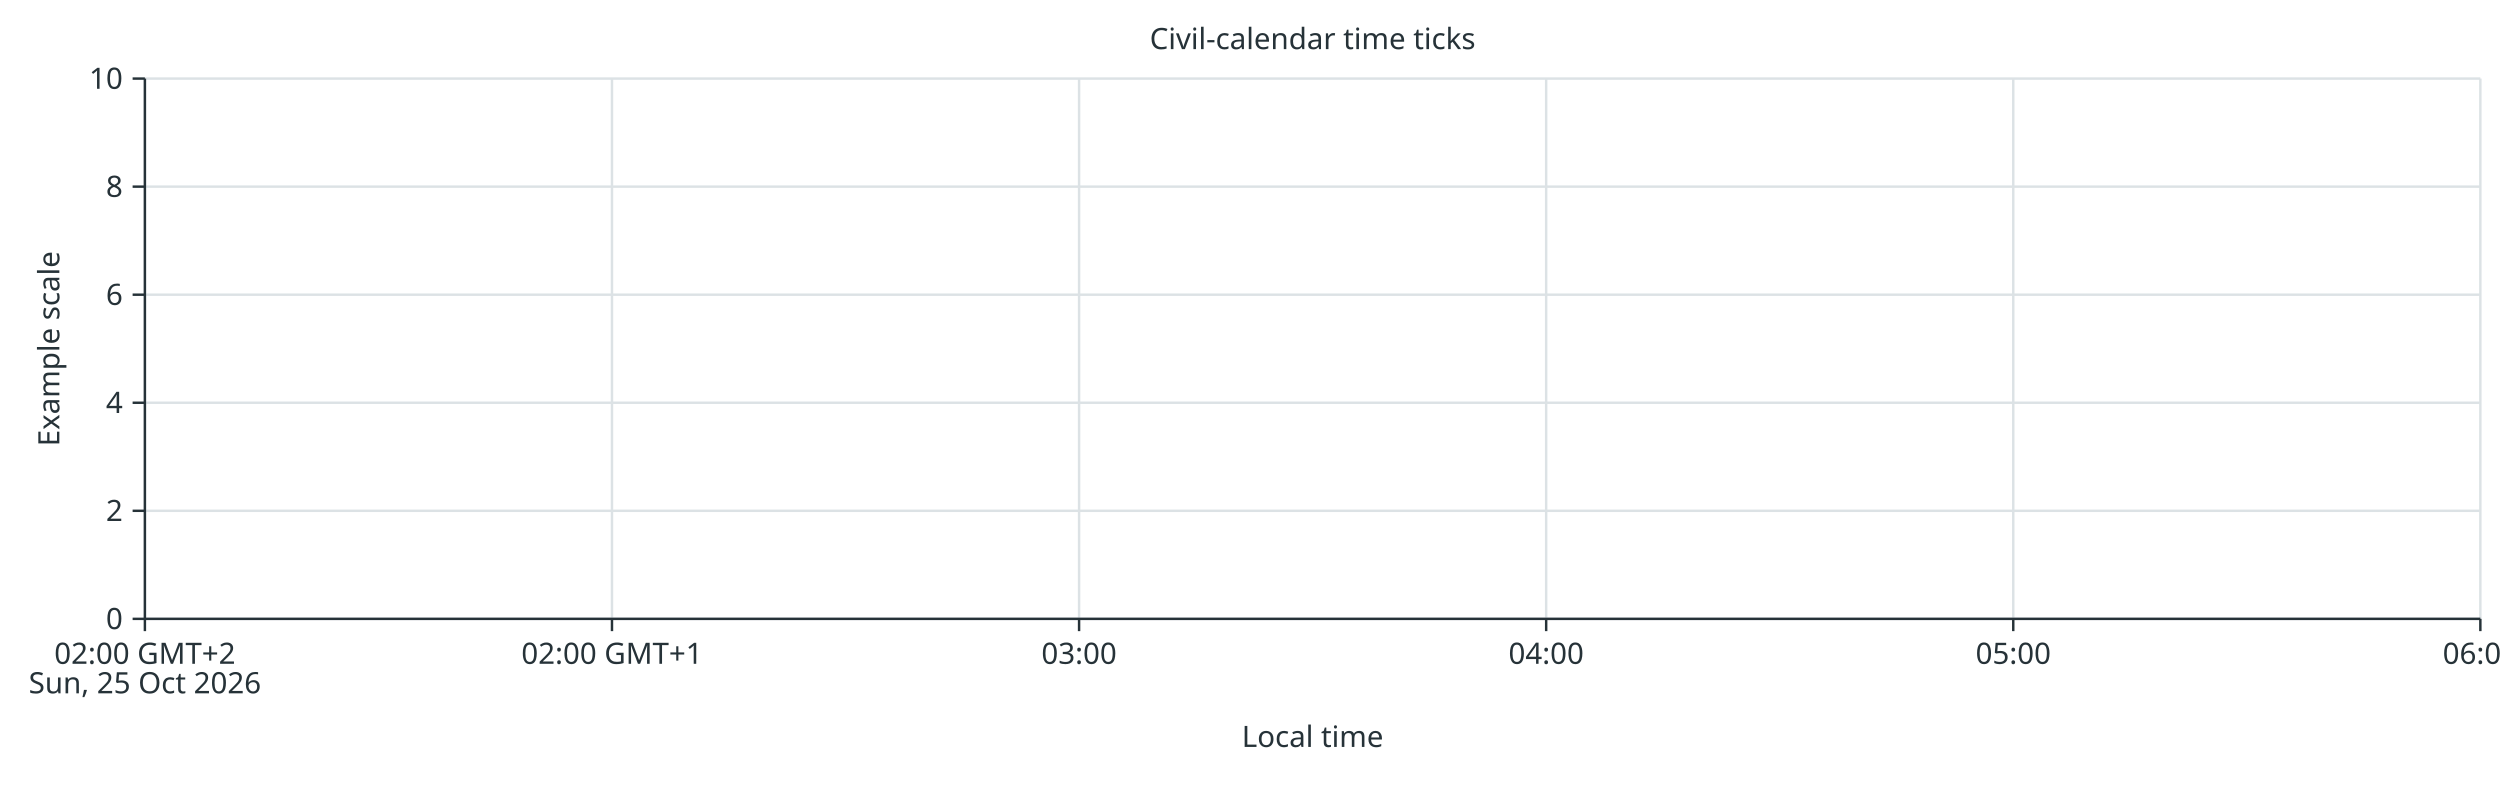
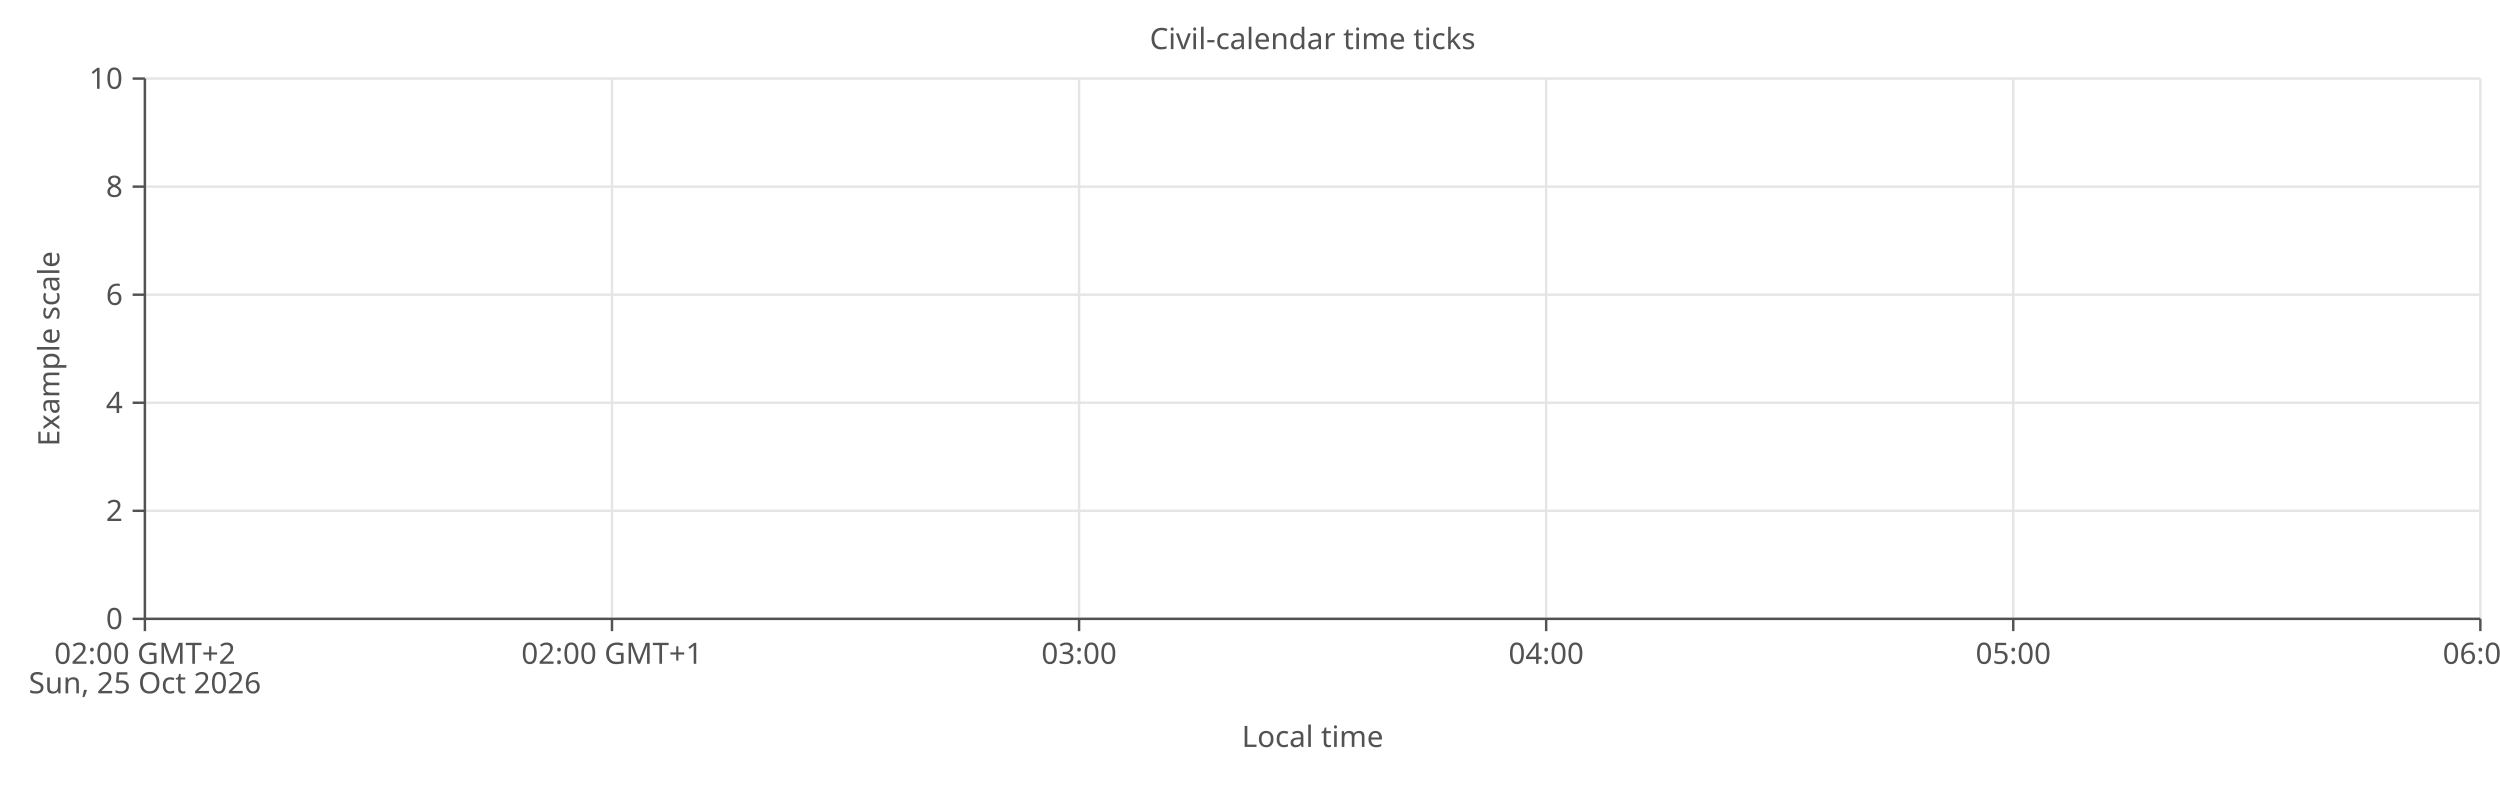
- <svg xmlns="http://www.w3.org/2000/svg" class="fews-chart" role="img" width="1018" height="320" viewBox="0 0 1018 320" aria-label="Civil-calendar time ticks" style="display: block; color: rgb(38, 50, 56); font-family: sans-serif; font-size: 12px; width: 1018px; height: 320px; overflow: hidden; background-color: rgba(0, 0, 0, 0); background-image: none; background-position: 0% 0%; background-repeat: repeat; background-size: auto; font-weight: 400; line-height: 18px; color-scheme: light dark; letter-spacing: normal; word-spacing: 0px; text-rendering: auto; shape-rendering: auto;">
+ <svg xmlns="http://www.w3.org/2000/svg" class="fews-chart" role="img" width="1018" height="320" viewBox="0 0 1018 320" aria-label="Civil-calendar time ticks" style="display: block; color: rgb(82, 82, 82); font-family: sans-serif; font-size: 12px; width: 1018px; height: 320px; overflow: hidden; background-color: rgba(0, 0, 0, 0); background-image: none; background-position: 0% 0%; background-repeat: repeat; background-size: auto; font-weight: 400; line-height: 18px; color-scheme: light dark; letter-spacing: normal; word-spacing: 0px; text-rendering: auto; shape-rendering: auto;">
  <rect width="951" height="220" display="" x="59" y="32" fill="var(--fews-chart-background, #ffffff)" />
  <path display="none" fill="var(--fews-chart-background, #ffffff)" />
  <defs>
    <clipPath id="fews-visual-clip">
      <rect x="59" y="32" width="951" height="220" />
    </clipPath>
  </defs>
-   <g data-layer="grid" stroke="var(--fews-chart-grid, #dce2e5)">
+   <g data-layer="grid" stroke="var(--fews-chart-grid, #e5e5e5)">
    <line x1="59" x2="59" y1="32" y2="252" stroke="inherit" />
    <line x1="249.2" x2="249.2" y1="32" y2="252" stroke="inherit" />
    <line x1="439.4" x2="439.4" y1="32" y2="252" stroke="inherit" />
    <line x1="629.6" x2="629.6" y1="32" y2="252" stroke="inherit" />
    <line x1="819.8" x2="819.8" y1="32" y2="252" stroke="inherit" />
    <line x1="1010" x2="1010" y1="32" y2="252" stroke="inherit" />
    <line x1="59" x2="1010" y1="252" y2="252" stroke="inherit" />
    <line x1="59" x2="1010" y1="208" y2="208" stroke="inherit" />
    <line x1="59" x2="1010" y1="164" y2="164" stroke="inherit" />
    <line x1="59" x2="1010" y1="120" y2="120" stroke="inherit" />
    <line x1="59" x2="1010" y1="76" y2="76" stroke="inherit" />
    <line x1="59" x2="1010" y1="32" y2="32" stroke="inherit" />
  </g>
  <g data-layer="marks" clip-path="url(#fews-visual-clip)" />
  <g data-layer="axes">
    <g data-scale="t" data-position="bottom" fill="currentColor">
      <line x1="59" x2="1010" y1="252" y2="252" stroke="currentColor" />
      <line x1="59" y1="252" x2="59" y2="257" stroke="currentColor" />
-       <text x="59" y="261" text-anchor="middle" dominant-baseline="hanging">02:00 GMT+2</text>
-       <text x="59" y="273" text-anchor="middle" dominant-baseline="hanging" data-tick-context="">Sun, 25 Oct 2026</text>
+       <text x="59" y="261" text-anchor="middle" dominant-baseline="hanging" font-family="sans-serif" font-size="12" font-weight="normal" style="font-variant-numeric: tabular-nums;">02:00 GMT+2</text>
+       <text x="59" y="273" text-anchor="middle" dominant-baseline="hanging" data-tick-context="" font-family="sans-serif" font-size="12" font-weight="normal" style="font-variant-numeric: tabular-nums;">Sun, 25 Oct 2026</text>
      <line x1="249.2" y1="252" x2="249.2" y2="257" stroke="currentColor" />
-       <text x="249.2" y="261" text-anchor="middle" dominant-baseline="hanging">02:00 GMT+1</text>
+       <text x="249.2" y="261" text-anchor="middle" dominant-baseline="hanging" font-family="sans-serif" font-size="12" font-weight="normal" style="font-variant-numeric: tabular-nums;">02:00 GMT+1</text>
      <line x1="439.4" y1="252" x2="439.4" y2="257" stroke="currentColor" />
-       <text x="439.4" y="261" text-anchor="middle" dominant-baseline="hanging">03:00</text>
+       <text x="439.4" y="261" text-anchor="middle" dominant-baseline="hanging" font-family="sans-serif" font-size="12" font-weight="normal" style="font-variant-numeric: tabular-nums;">03:00</text>
      <line x1="629.6" y1="252" x2="629.6" y2="257" stroke="currentColor" />
-       <text x="629.6" y="261" text-anchor="middle" dominant-baseline="hanging">04:00</text>
+       <text x="629.6" y="261" text-anchor="middle" dominant-baseline="hanging" font-family="sans-serif" font-size="12" font-weight="normal" style="font-variant-numeric: tabular-nums;">04:00</text>
      <line x1="819.8" y1="252" x2="819.8" y2="257" stroke="currentColor" />
-       <text x="819.8" y="261" text-anchor="middle" dominant-baseline="hanging">05:00</text>
+       <text x="819.8" y="261" text-anchor="middle" dominant-baseline="hanging" font-family="sans-serif" font-size="12" font-weight="normal" style="font-variant-numeric: tabular-nums;">05:00</text>
      <line x1="1010" y1="252" x2="1010" y2="257" stroke="currentColor" />
-       <text x="1010" y="261" text-anchor="middle" dominant-baseline="hanging">06:00</text>
-       <text x="534.5" y="300" text-anchor="middle" dominant-baseline="middle">Local time</text>
+       <text x="1010" y="261" text-anchor="middle" dominant-baseline="hanging" font-family="sans-serif" font-size="12" font-weight="normal" style="font-variant-numeric: tabular-nums;">06:00</text>
+       <text x="534.5" y="300" text-anchor="middle" dominant-baseline="middle" data-axis-caption="" font-family="sans-serif" font-size="12" font-weight="normal" style="font-variant-numeric: normal;">Local time</text>
    </g>
    <g data-scale="q" data-position="left" fill="currentColor">
      <line x1="59" x2="59" y1="32" y2="252" stroke="currentColor" />
      <line x1="59" y1="252" x2="54" y2="252" stroke="currentColor" />
-       <text x="50" y="252" text-anchor="end" dominant-baseline="middle">0</text>
+       <text x="50" y="252" text-anchor="end" dominant-baseline="middle" font-family="sans-serif" font-size="12" font-weight="normal" style="font-variant-numeric: tabular-nums;">0</text>
      <line x1="59" y1="208" x2="54" y2="208" stroke="currentColor" />
-       <text x="50" y="208" text-anchor="end" dominant-baseline="middle">2</text>
+       <text x="50" y="208" text-anchor="end" dominant-baseline="middle" font-family="sans-serif" font-size="12" font-weight="normal" style="font-variant-numeric: tabular-nums;">2</text>
      <line x1="59" y1="164" x2="54" y2="164" stroke="currentColor" />
-       <text x="50" y="164" text-anchor="end" dominant-baseline="middle">4</text>
+       <text x="50" y="164" text-anchor="end" dominant-baseline="middle" font-family="sans-serif" font-size="12" font-weight="normal" style="font-variant-numeric: tabular-nums;">4</text>
      <line x1="59" y1="120" x2="54" y2="120" stroke="currentColor" />
-       <text x="50" y="120" text-anchor="end" dominant-baseline="middle">6</text>
+       <text x="50" y="120" text-anchor="end" dominant-baseline="middle" font-family="sans-serif" font-size="12" font-weight="normal" style="font-variant-numeric: tabular-nums;">6</text>
      <line x1="59" y1="76" x2="54" y2="76" stroke="currentColor" />
-       <text x="50" y="76" text-anchor="end" dominant-baseline="middle">8</text>
+       <text x="50" y="76" text-anchor="end" dominant-baseline="middle" font-family="sans-serif" font-size="12" font-weight="normal" style="font-variant-numeric: tabular-nums;">8</text>
      <line x1="59" y1="32" x2="54" y2="32" stroke="currentColor" />
-       <text x="50" y="32" text-anchor="end" dominant-baseline="middle">10</text>
-       <text x="20" y="142" text-anchor="middle" dominant-baseline="middle" transform="rotate(-90 20 142)">Example scale</text>
+       <text x="50" y="32" text-anchor="end" dominant-baseline="middle" font-family="sans-serif" font-size="12" font-weight="normal" style="font-variant-numeric: tabular-nums;">10</text>
+       <text x="20" y="142" text-anchor="middle" dominant-baseline="middle" data-axis-caption="" transform="rotate(-90 20 142)" font-family="sans-serif" font-size="12" font-weight="normal" style="font-variant-numeric: normal;">Example scale</text>
    </g>
  </g>
-   <text text-anchor="middle" x="534.5" y="20" fill="currentColor">Civil-calendar time ticks</text>
+   <text text-anchor="middle" x="534.5" y="20" font-family="sans-serif" font-size="12" font-weight="normal" fill="currentColor" style="font-variant-numeric: normal;">Civil-calendar time ticks</text>
</svg>
